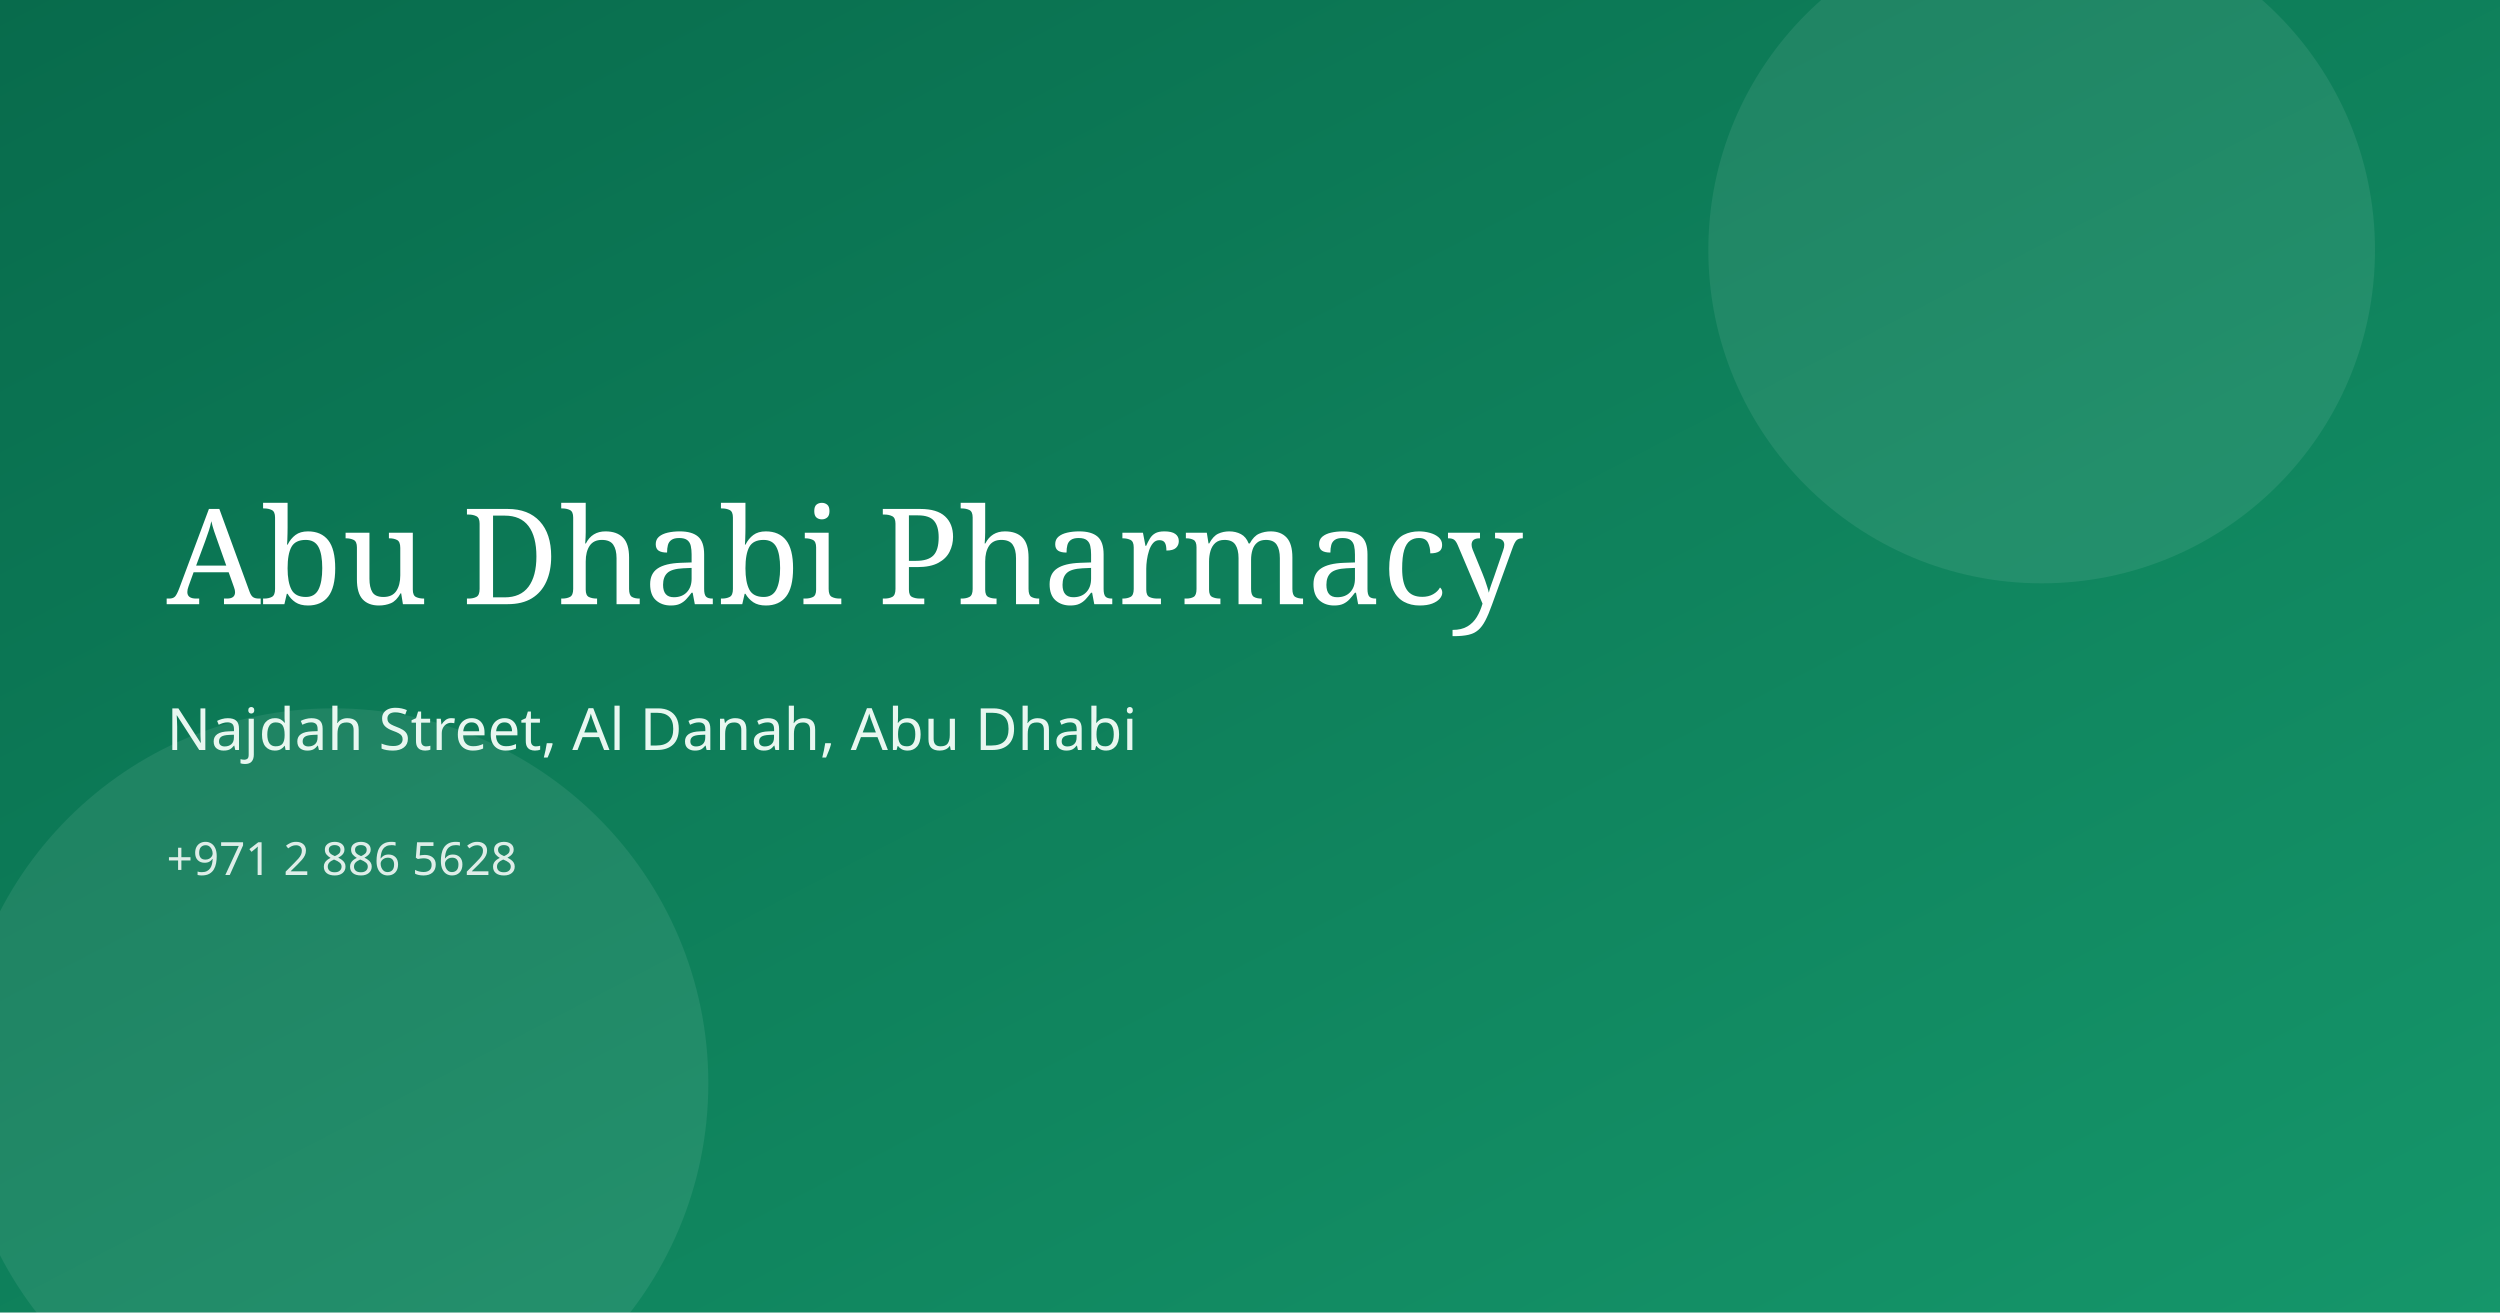
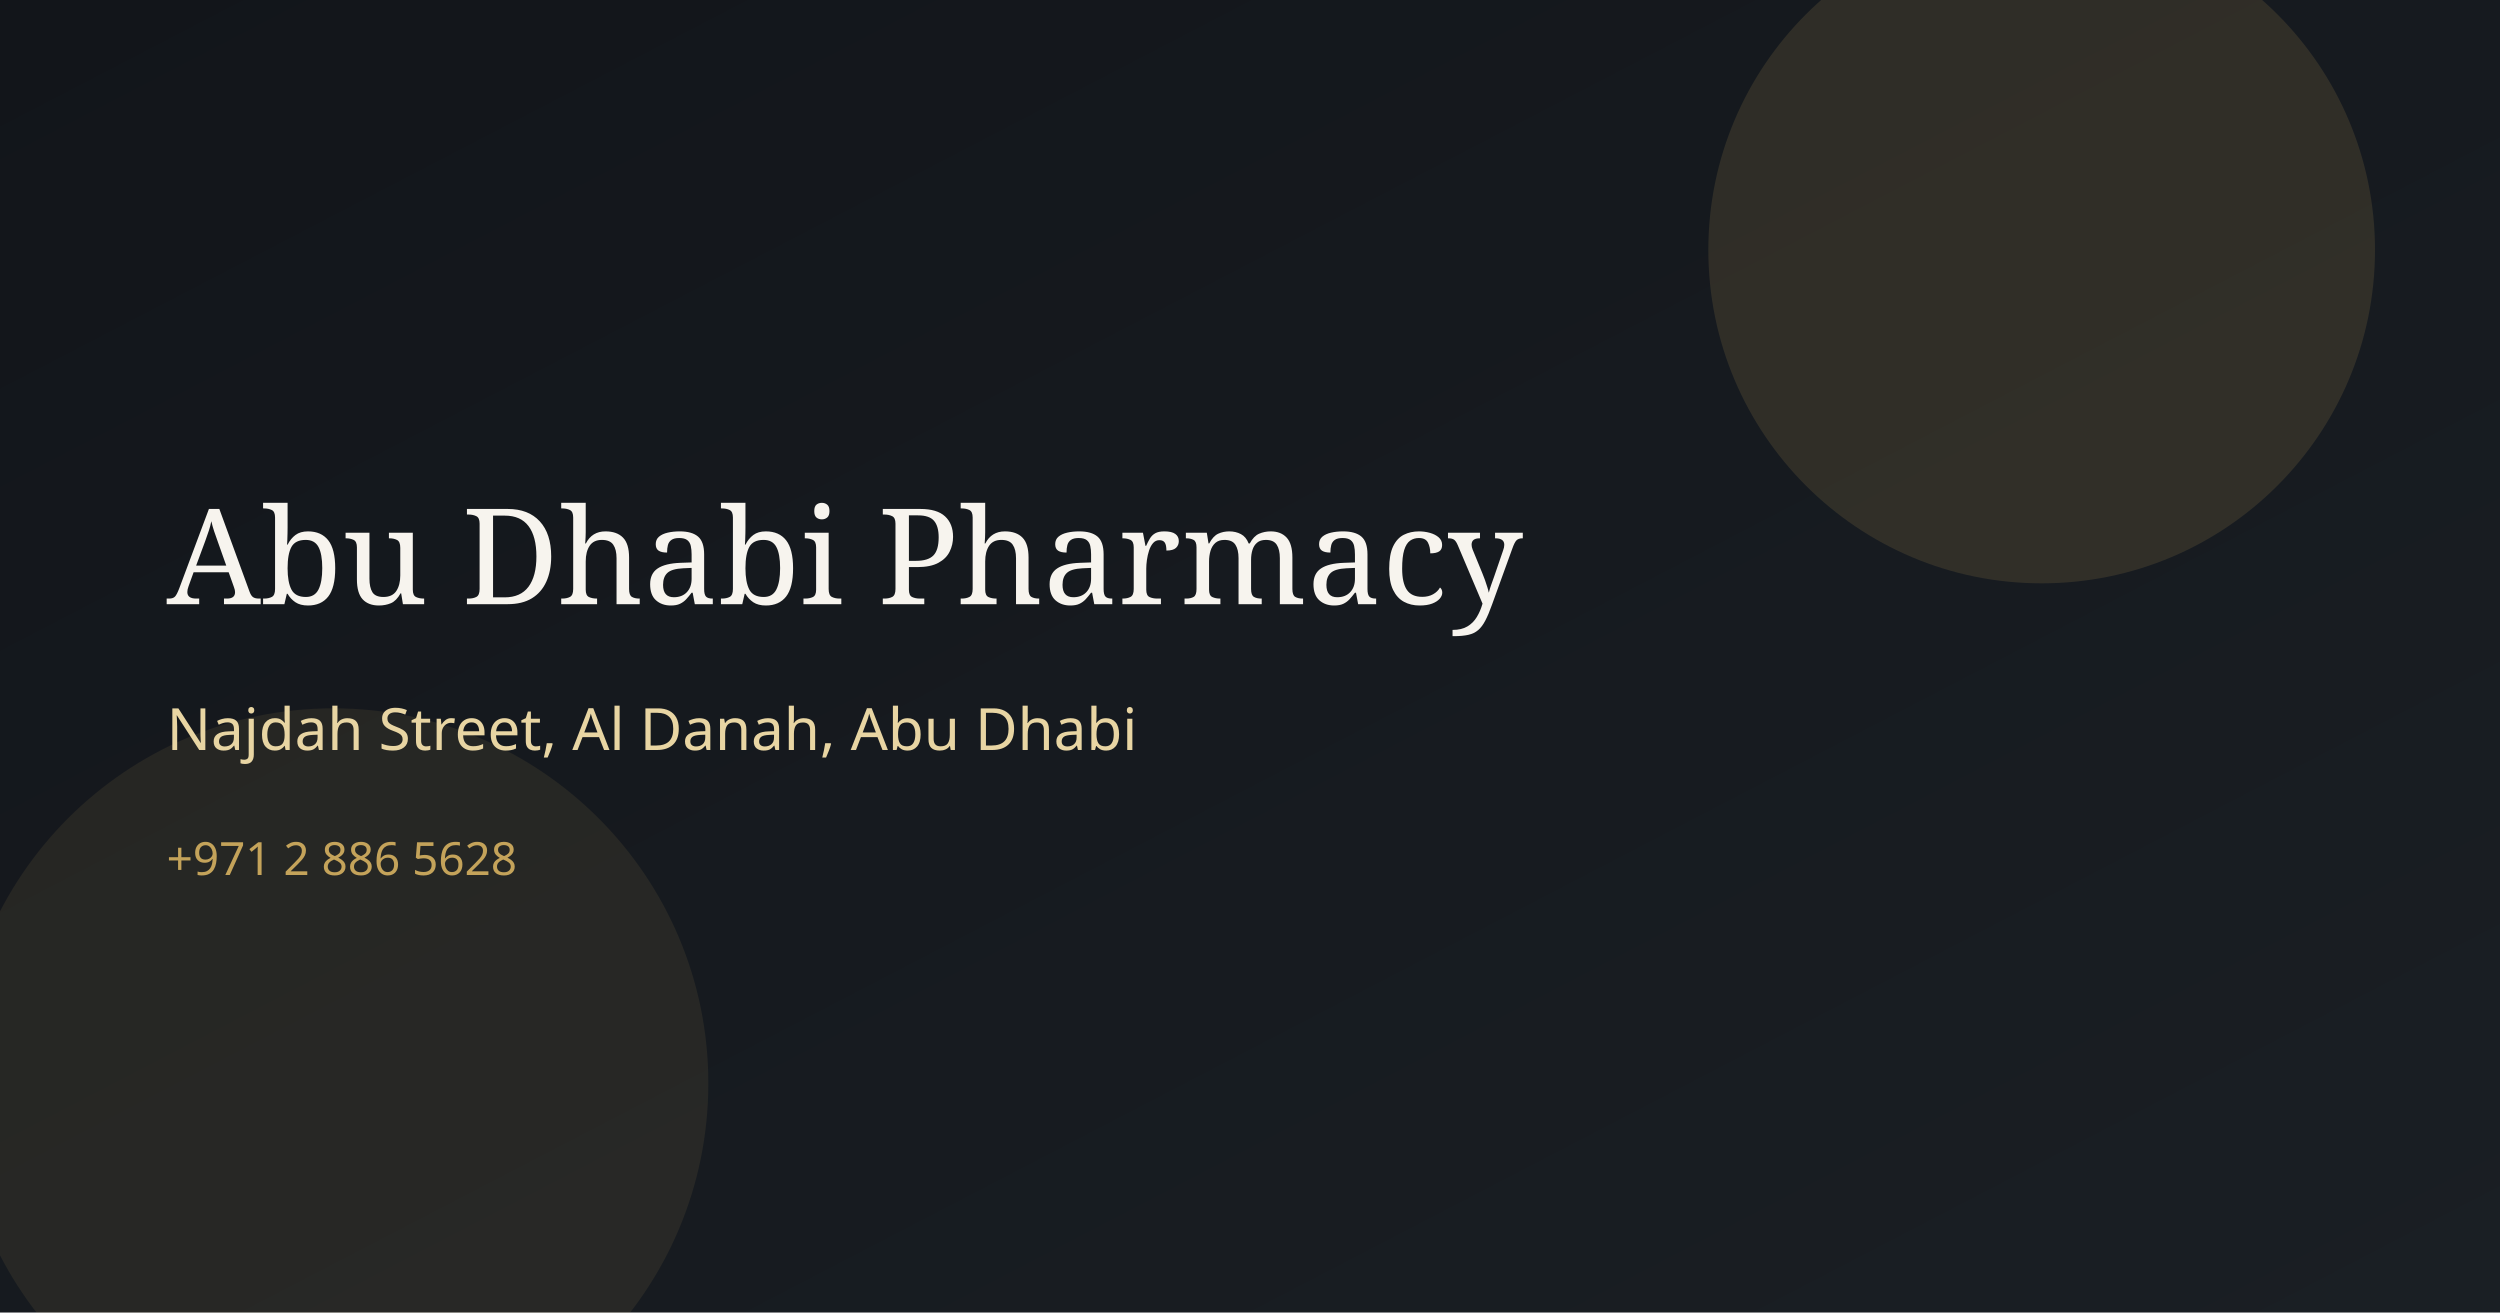
<svg xmlns="http://www.w3.org/2000/svg" width="1200" height="630" viewBox="0 0 1200 630" role="img" aria-label="Abu Dhabi Pharmacy">
  <defs>
    <linearGradient id="g" x1="0" y1="0" x2="1" y2="1">
-       <stop offset="0%" stop-color="#086B4C" />
-       <stop offset="100%" stop-color="#15966A" />
+       <stop offset="0%" stop-color="#12151A" />
+       <stop offset="100%" stop-color="#1A1F24" />
    </linearGradient>
  </defs>
  <rect width="1200" height="630" fill="url(#g)" />
-   <circle cx="980" cy="120" r="160" fill="#FFFFFF" opacity="0.08" />
-   <circle cx="160" cy="520" r="180" fill="#FFFFFF" opacity="0.08" />
-   <text x="80" y="290" font-family="Georgia, serif" font-size="64" fill="#FFFFFF">Abu Dhabi Pharmacy</text>
-   <text x="80" y="360" font-family="Segoe UI, sans-serif" font-size="28" fill="#E8F7F0">Najdah Street, Al Danah, Abu Dhabi</text>
-   <text x="80" y="420" font-family="Segoe UI, sans-serif" font-size="22" fill="#FFFFFF" opacity="0.85">+971 2 886 5628</text>
+   <circle cx="980" cy="120" r="160" fill="#C4A35A" opacity="0.15" />
+   <circle cx="160" cy="520" r="180" fill="#C4A35A" opacity="0.10" />
+   <text x="80" y="290" font-family="Georgia, serif" font-size="64" fill="#F7F4EE">Abu Dhabi Pharmacy</text>
+   <text x="80" y="360" font-family="Segoe UI, sans-serif" font-size="28" fill="#E8D5A3">Najdah Street, Al Danah, Abu Dhabi</text>
+   <text x="80" y="420" font-family="Segoe UI, sans-serif" font-size="22" fill="#C4A35A">+971 2 886 5628</text>
</svg>
